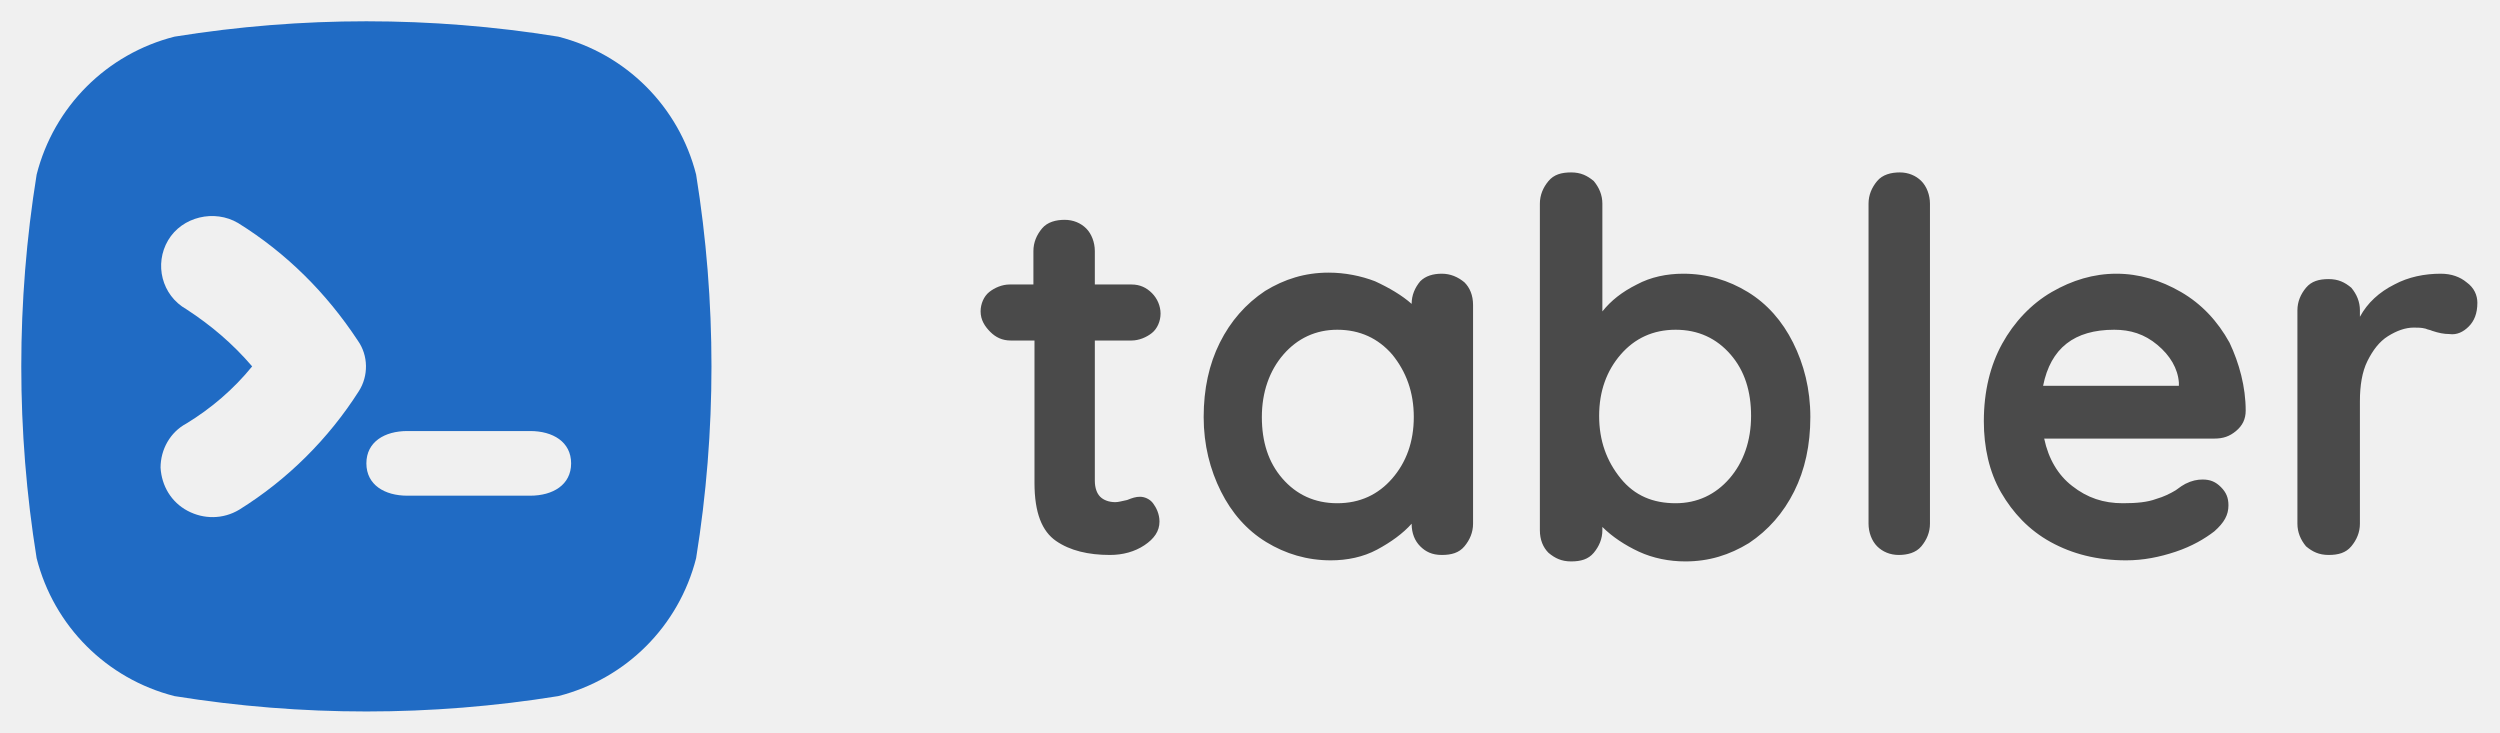
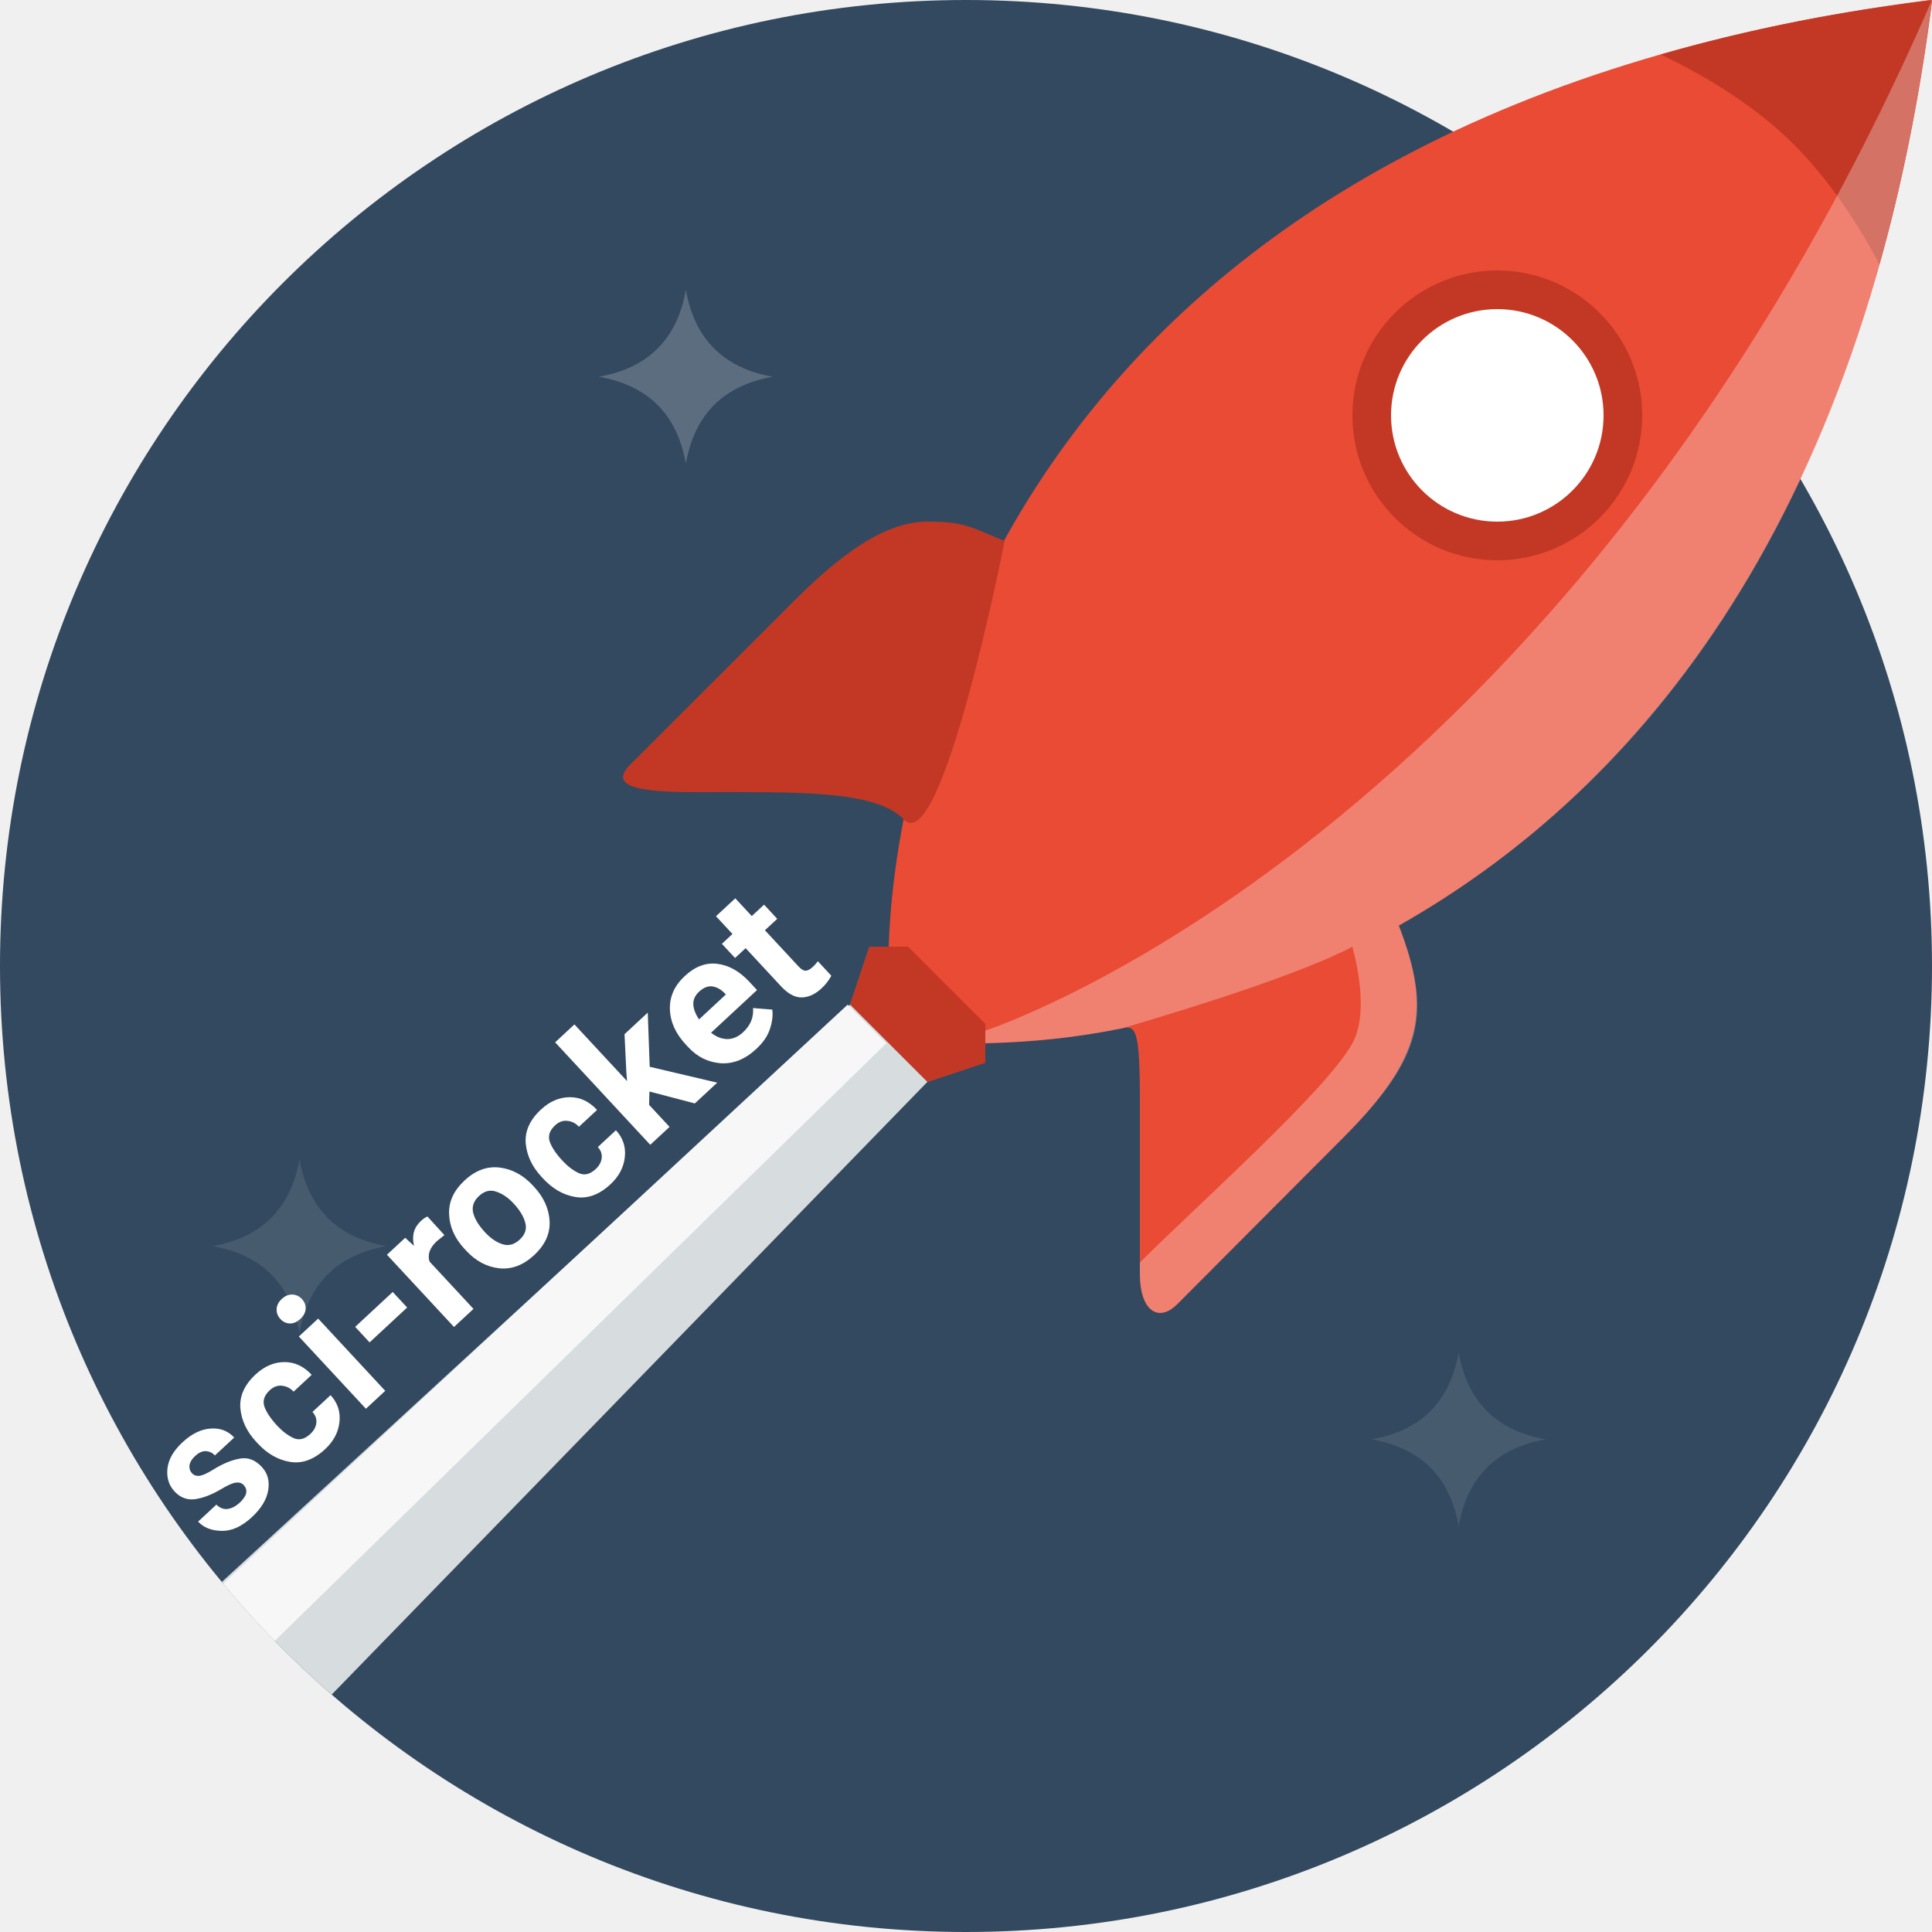
- <svg xmlns="http://www.w3.org/2000/svg" viewBox="0 0 232 68">
-   <path d="M64.6 16.2C63 9.9 58.1 5 51.8 3.4 40 1.5 28 1.5 16.2 3.4 9.9 5 5 9.9 3.4 16.2 1.5 28 1.5 40 3.4 51.8 5 58.1 9.9 63 16.2 64.6c11.8 1.9 23.8 1.9 35.6 0C58.1 63 63 58.1 64.6 51.8c1.9-11.8 1.9-23.8 0-35.6zM33.3 36.3c-2.8 4.4-6.6 8.2-11.1 11-1.5.9-3.3.9-4.8.1s-2.4-2.3-2.5-4c0-1.7.9-3.3 2.4-4.1 2.3-1.4 4.4-3.2 6.1-5.3-1.8-2.1-3.8-3.8-6.1-5.3-2.3-1.3-3-4.2-1.7-6.4s4.3-2.9 6.5-1.6c4.5 2.8 8.2 6.5 11.1 10.9 1 1.4 1 3.3.1 4.7zM49.2 46H37.8c-2.1 0-3.8-1-3.8-3s1.7-3 3.8-3h11.4c2.1 0 3.8 1 3.8 3s-1.7 3-3.8 3z" fill="#206bc4" />
-   <path d="M105.8 46.1c.4 0 .9.2 1.2.6s.6 1 .6 1.7c0 .9-.5 1.6-1.4 2.2s-2 .9-3.2.9c-2 0-3.7-.4-5-1.3s-2-2.6-2-5.4V31.6h-2.2c-.8 0-1.4-.3-1.9-.8s-.9-1.1-.9-1.9c0-.7.3-1.4.8-1.8s1.2-.7 1.9-.7h2.2v-3.1c0-.8.3-1.5.8-2.1s1.3-.8 2.1-.8 1.5.3 2 .8.8 1.3.8 2.1v3.1h3.4c.8 0 1.4.3 1.9.8s.8 1.2.8 1.9-.3 1.4-.8 1.8-1.2.7-1.9.7h-3.4v13c0 .7.2 1.2.5 1.5s.8.5 1.4.5c.3 0 .6-.1 1.1-.2.5-.2.8-.3 1.2-.3zm28-20.7c.8 0 1.5.3 2.1.8.5.5.8 1.2.8 2.1v20.3c0 .8-.3 1.5-.8 2.1-.5.6-1.2.8-2.1.8s-1.5-.3-2-.8-.8-1.2-.8-2.1c-.8.9-1.9 1.7-3.2 2.4-1.3.7-2.8 1-4.3 1-2.2 0-4.2-.6-6-1.7-1.8-1.1-3.2-2.7-4.2-4.7s-1.6-4.3-1.6-6.9c0-2.6.5-4.9 1.5-6.9s2.4-3.6 4.2-4.8c1.8-1.1 3.7-1.7 5.9-1.7 1.5 0 3 .3 4.3.8 1.3.6 2.5 1.3 3.4 2.1 0-.8.3-1.5.8-2.1.5-.5 1.2-.7 2-.7zm-9.7 21.3c2.1 0 3.8-.8 5.1-2.3s2-3.4 2-5.7-.7-4.2-2-5.8c-1.3-1.5-3-2.3-5.1-2.3-2 0-3.7.8-5 2.3-1.3 1.5-2 3.5-2 5.8s.6 4.2 1.9 5.7 3 2.3 5.1 2.3zm32.1-21.3c2.2 0 4.2.6 6 1.7 1.8 1.1 3.2 2.7 4.2 4.7s1.6 4.3 1.6 6.9-.5 4.9-1.5 6.9-2.4 3.6-4.2 4.8c-1.8 1.1-3.7 1.7-5.9 1.7-1.5 0-3-.3-4.3-.9s-2.5-1.4-3.4-2.3v.3c0 .8-.3 1.5-.8 2.1-.5.6-1.2.8-2.1.8s-1.5-.3-2.1-.8c-.5-.5-.8-1.2-.8-2.1V18.9c0-.8.3-1.5.8-2.1.5-.6 1.2-.8 2.1-.8s1.5.3 2.1.8c.5.6.8 1.3.8 2.1v10c.8-1 1.8-1.8 3.2-2.5 1.3-.7 2.8-1 4.3-1zm-.7 21.3c2 0 3.7-.8 5-2.3s2-3.5 2-5.8-.6-4.2-1.9-5.7-3-2.3-5.1-2.3-3.8.8-5.1 2.3-2 3.4-2 5.7.7 4.2 2 5.8c1.3 1.6 3 2.3 5.1 2.3zm23.6 1.9c0 .8-.3 1.5-.8 2.1s-1.3.8-2.1.8-1.5-.3-2-.8-.8-1.3-.8-2.1V18.9c0-.8.3-1.5.8-2.1s1.3-.8 2.1-.8 1.5.3 2 .8.8 1.3.8 2.1v29.7zm29.3-10.5c0 .8-.3 1.4-.9 1.9-.6.5-1.2.7-2 .7h-15.8c.4 1.9 1.3 3.4 2.6 4.4 1.4 1.1 2.9 1.6 4.7 1.6 1.3 0 2.3-.1 3.1-.4.7-.2 1.3-.5 1.8-.8.4-.3.7-.5.9-.6.6-.3 1.1-.4 1.6-.4.7 0 1.2.2 1.7.7s.7 1 .7 1.7c0 .9-.4 1.6-1.3 2.4-.9.7-2.1 1.4-3.6 1.9s-3 .8-4.6.8c-2.7 0-5-.6-7-1.7s-3.5-2.7-4.6-4.6-1.6-4.2-1.6-6.6c0-2.8.6-5.2 1.7-7.2s2.7-3.7 4.6-4.8 3.9-1.7 6-1.7 4.1.6 6 1.7 3.4 2.7 4.5 4.7c.9 1.9 1.5 4.1 1.5 6.3zm-12.2-7.5c-3.7 0-5.9 1.7-6.6 5.2h12.6v-.3c-.1-1.3-.8-2.5-2-3.5s-2.5-1.4-4-1.4zm30.3-5.2c1 0 1.8.3 2.4.8.7.5 1 1.2 1 1.9 0 1-.3 1.7-.8 2.2-.5.5-1.1.8-1.8.7-.5 0-1-.1-1.6-.3-.2-.1-.4-.1-.6-.2-.4-.1-.7-.1-1.1-.1-.8 0-1.6.3-2.4.8s-1.4 1.3-1.9 2.3-.7 2.3-.7 3.7v11.4c0 .8-.3 1.5-.8 2.1-.5.6-1.2.8-2.1.8s-1.5-.3-2.1-.8c-.5-.6-.8-1.3-.8-2.1V28.8c0-.8.3-1.5.8-2.1.5-.6 1.2-.8 2.1-.8s1.5.3 2.1.8c.5.6.8 1.3.8 2.1v.6c.7-1.3 1.8-2.3 3.2-3 1.3-.7 2.8-1 4.3-1z" fill-rule="evenodd" clip-rule="evenodd" fill="#4a4a4a" />
+ <svg xmlns="http://www.w3.org/2000/svg" id="svg36" version="1.1" viewBox="0 0 100 100" height="800px" width="800px">
+   <defs id="defs40">
+     <filter style="color-interpolation-filters:sRGB;" id="filter717" x="0" y="0" width="1" height="1">
+       <feConvolveMatrix order="3 3" kernelMatrix="1 1 1 1 -8 1 1 1 1" in="SourceGraphic" divisor="1" targetX="1" targetY="1" preserveAlpha="true" result="result0" bias="0" id="feConvolveMatrix713" />
+       <feColorMatrix result="result3" values="-0.15 -0.3 -0.05 0 1 -0.15 -0.3 -0.05 0 1 0 0 0 0 1 0 0 0 1 0" id="feColorMatrix715" />
+     </filter>
+   </defs>
+   <circle fill="#33495F" cx="50" cy="50" r="50" id="circle9" />
+   <clipPath id="a">
+     <path d="M100 50c0 27.614-22.387 50-50 50-27.614 0-50-22.386-50-50S22.386 0 50 0h50v50z" id="path11" />
+   </clipPath>
+   <g clip-path="url(#a )" fill="#ffffff" id="g18">
+     <path opacity=".2" clip-path="url(#a)" d="M31 19.5c2.55-.45 4.051-1.95 4.5-4.5.45 2.55 1.951 4.05 4.5 4.5-2.549.451-4.05 1.95-4.5 4.5-.449-2.55-1.95-4.049-4.5-4.5z" id="path14" />
+     <path opacity=".1" clip-path="url(#a)" d="M71 74.5c2.55-.45 4.051-1.95 4.5-4.5.45 2.55 1.951 4.05 4.5 4.5-2.549.451-4.05 1.95-4.5 4.5-.449-2.55-1.95-4.049-4.5-4.5zm-60-10c2.55-.45 4.051-1.95 4.5-4.5.45 2.55 1.951 4.05 4.5 4.5-2.549.451-4.05 1.95-4.5 4.5-.449-2.55-1.95-4.049-4.5-4.5z" id="path16" />
+   </g>
+   <g clip-path="url(#a)" id="g34">
+     <path fill="#E94B35" d="M100 .1c-.156.018-.117.058-.1-.1-23.316 2.979-36.539 12.281-44.035 22.035a50.75 50.75 0 0 0-.782 1.047l-.008.01C47.015 34.196 46.087 45.812 46 49h-1l-1 3 4 4 3-1v-1a39.77 39.77 0 0 0 7.066-.773l.002.002c.729-.182.932.076.932 3.771v9c0 1.809.943 2.497 1.945 1.494 2.423-2.428 3.003-3.023 8.5-8.528 4.16-4.167 4.676-6.595 2.957-11.059C83.953 41.369 96.432 27.888 100 .1z" id="path20" />
+     <path fill="#C23824" d="M48 56l-4-4 1-3h2l4 4v2l-3 1zm4-28c-1.718-.69-2-1-4-1s-4.183 1.38-6.861 4.063c-4.254 4.259-4.85 4.839-8.516 8.508C31.425 40.771 33.263 41 36 41c5.233 0 9.297-.125 10.791 1.42C48.764 44.46 52 28 52 28zm48-28c-.639 4.973-1.566 9.579-2.721 13.678-1.049-1.97-2.562-4.364-4.5-6.272-2.151-2.12-4.812-3.632-6.826-4.585C91.979 1.091 96.783.412 100 0z" id="path22" />
+     <path opacity=".3" fill="#ffffff" d="M72.402 47.907c1.719 4.463 1.312 6.788-2.854 10.954-.844.844-7.828 7.859-8.604 8.633-1.003 1.002-1.911.315-1.944-1.494v-.652c3-3 9.689-8.938 11-11.348.768-1.411.352-3.654 0-5-3.312 1.76-11.516 4.094-11.932 4.229-3.162.646-5.601.714-7.068.771v-.656S80.975 43.681 100 0c-3.594 28.047-16.047 41.369-27.598 47.907z" id="path24" />
+     <path fill="#ffffff" d="M77.5 28c-3.584 0-6.5-2.916-6.5-6.5s2.916-6.5 6.5-6.5 6.5 2.916 6.5 6.5-2.916 6.5-6.5 6.5z" id="path26" />
+     <path fill="#C23824" d="M77.5 16a5.5 5.5 0 1 1 0 11 5.5 5.5 0 0 1 0-11m0-2c-4.137 0-7.5 3.364-7.5 7.5s3.363 7.5 7.5 7.5 7.5-3.364 7.5-7.5-3.363-7.5-7.5-7.5z" id="path28" />
+     <path fill="#D7DCDE" d="M44 52l4 4-35 36-6-6 37-34z" id="path30" />
+     <path fill="#F7F7F7" d="M43.875 52l2 2L7.5 91.5l-3-3L43.875 52z" id="path32" />
+   </g>
+   <text xml:space="preserve" style="font-weight:bold;font-size:12.5px;font-family:Roboto;-inkscape-font-specification:'Roboto Bold';fill:#e94b35;stroke-width:0.125;filter:url(#filter717)" x="-26.992" y="104.663" id="text200" transform="matrix(0.5657917,-0.5252122,0.5252122,0.5657917,-28.53185,6.737571)">
+     <tspan id="tspan198" style="font-size:12.5px;fill:#e94b35;stroke-width:0.125" x="-26.992" y="104.663">sci-rocket</tspan>
+   </text>
</svg>
